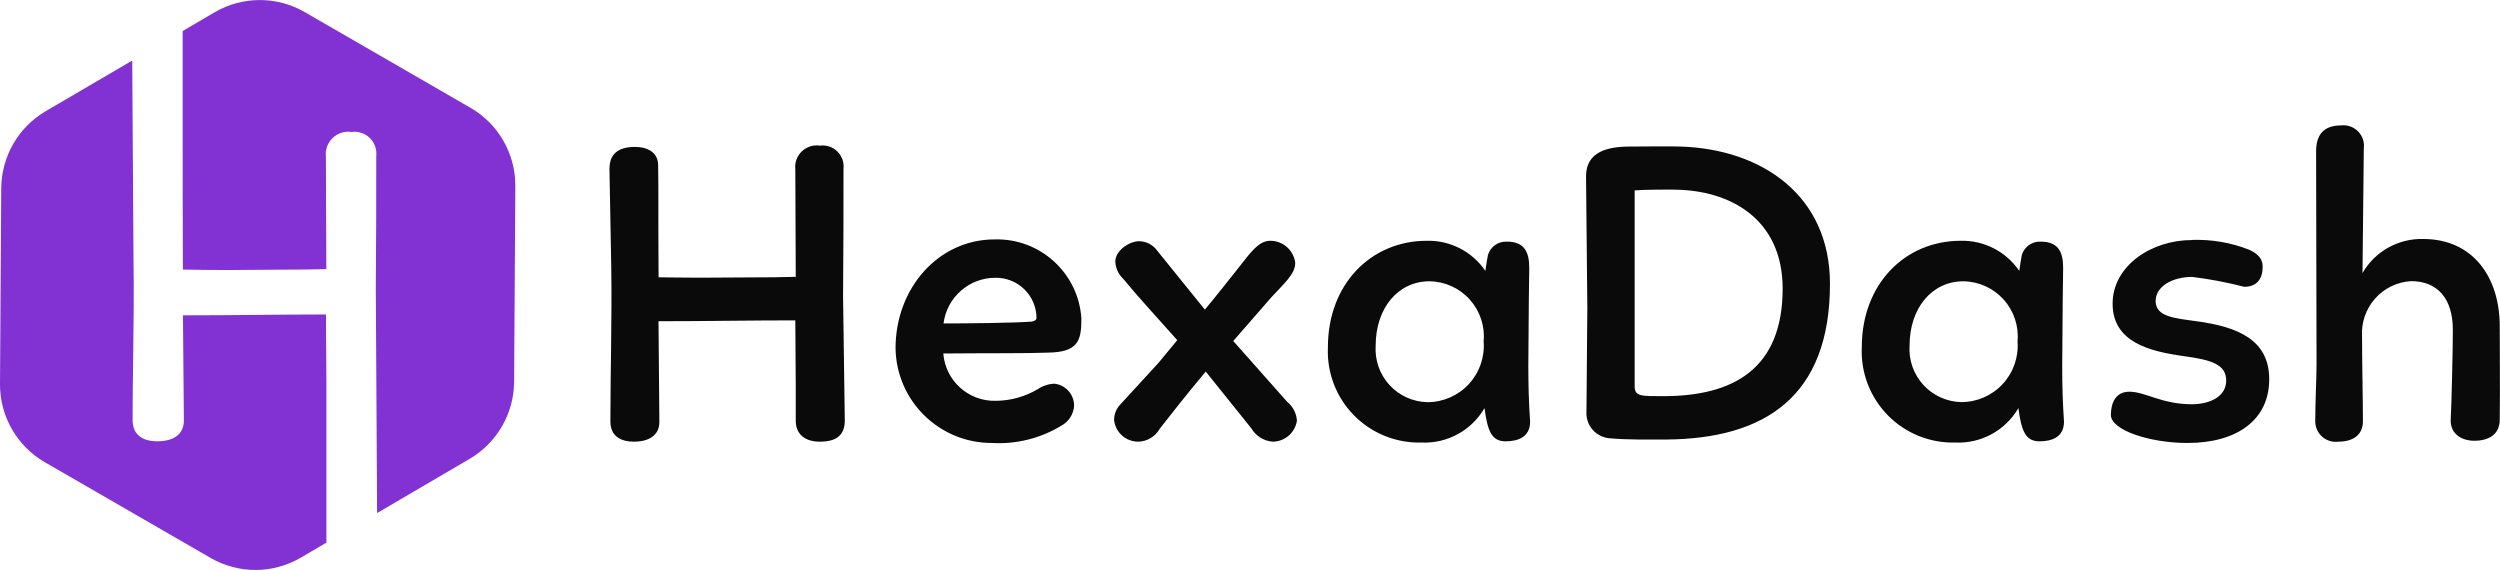
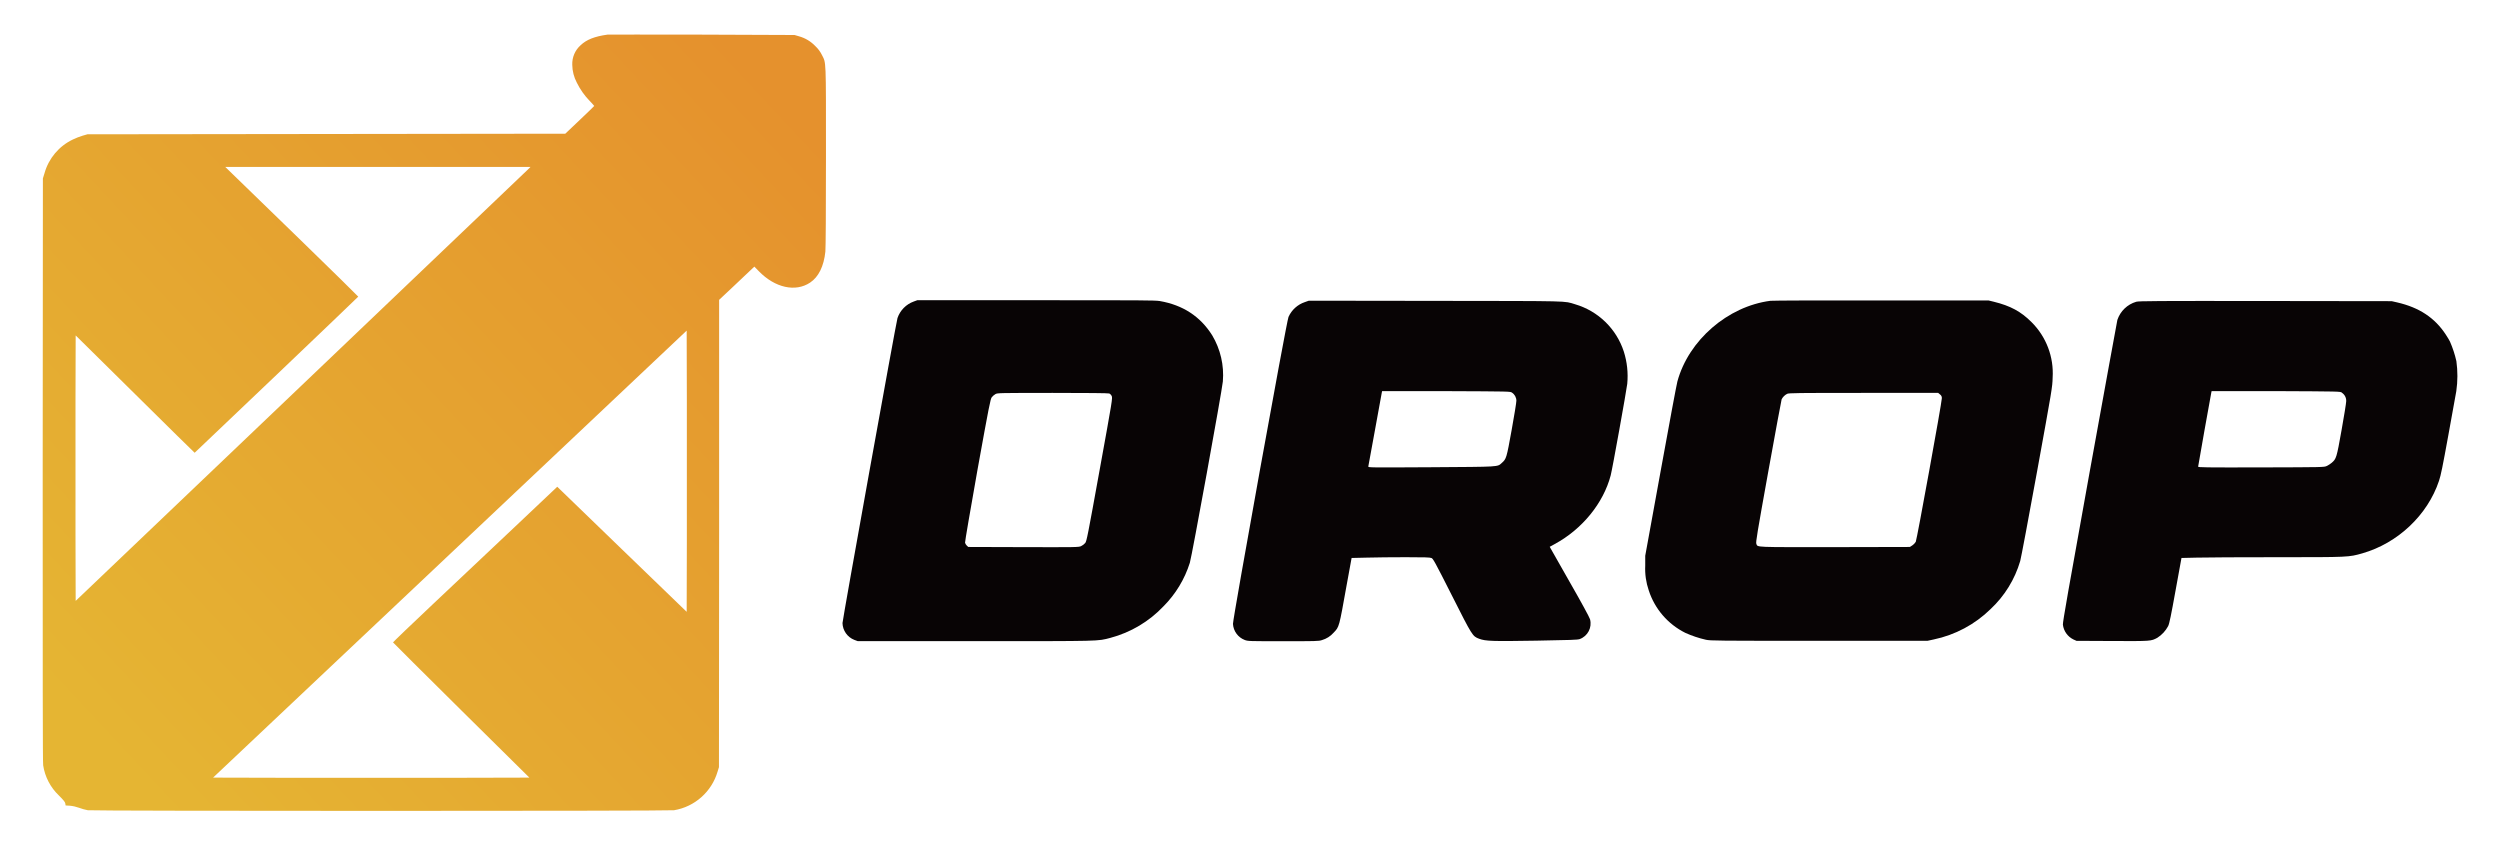
- <svg xmlns="http://www.w3.org/2000/svg" width="139.467" height="31.797" viewBox="0 0 139.467 31.797">
-   <g id="Logo_Dark" data-name="Logo Dark" transform="translate(-38 -30.203)">
-     <path id="Subtraction_14" data-name="Subtraction 14" d="M21.416,36.706a5.007,5.007,0,0,1-2.5-.67L9.663,30.694a5.009,5.009,0,0,1-2.5-4.361L7.232,15.4A5.022,5.022,0,0,1,9.7,11.119L14.54,8.287l.071,11.081c.03,1.792.006,3.622-.018,5.392-.016,1.178-.032,2.4-.032,3.589,0,.76.49,1.179,1.38,1.179.941,0,1.48-.421,1.48-1.154L17.37,22.5h.154c1.323,0,2.658-.012,3.948-.024,1.343-.012,2.612-.024,3.875-.024l.025,3.738v8.991l-1.429.837A5.006,5.006,0,0,1,21.416,36.706ZM28.2,33.524v0l-.072-12.5c.025-3.286.025-4.575.025-7.4a1.222,1.222,0,0,0-1.38-1.354,1.254,1.254,0,0,0-1.43,1.38c0,.691.005,1.633.011,2.631.007,1.17.014,2.5.014,3.64l-1.28.025c-.682,0-1.442.006-2.177.013s-1.477.013-2.137.013c-.976,0-1.567-.011-1.958-.019-.194,0-.334-.006-.45-.006-.013-1.994-.013-5.809-.013-9.174,0-1.491,0-2.925,0-4.134l1.779-1.042a5,5,0,0,1,5.027-.015l9.253,5.342a5.008,5.008,0,0,1,2.5,4.361l-.068,10.93A5.026,5.026,0,0,1,33.374,30.5l-5.168,3.027Z" transform="translate(30.837 25.294)" fill="#8231d3" />
-     <path id="Path_99" data-name="Path 99" d="M14.88-8.016c.024-3.144.024-4.416.024-7.08a1.173,1.173,0,0,0-1.32-1.3,1.2,1.2,0,0,0-1.368,1.32c0,1.44.024,3.984.024,6l-1.224.024c-1.3,0-2.856.024-4.128.024-1.392,0-1.968-.024-2.3-.024-.024-3.816,0-4.752-.024-6.24,0-.72-.576-1.032-1.3-1.032-.912,0-1.416.384-1.416,1.224l.1,5.5C1.992-6.744,1.9-3.864,1.9-1.008,1.9-.192,2.472.12,3.216.12c.768,0,1.416-.312,1.416-1.1L4.584-6.6c2.592,0,5.184-.048,7.632-.048l.024,3.576v2.016c0,.792.552,1.176,1.344,1.176.888,0,1.392-.336,1.392-1.176ZM20.472-4.8c2.856-.024,4.488,0,5.832-.048,1.68-.024,1.872-.648,1.872-1.9a4.716,4.716,0,0,0-4.848-4.416c-3.12,0-5.52,2.712-5.52,6.072A5.363,5.363,0,0,0,23.184.192a6.69,6.69,0,0,0,3.864-.96,1.358,1.358,0,0,0,.72-1.1,1.235,1.235,0,0,0-1.1-1.248,1.815,1.815,0,0,0-.936.312A4.656,4.656,0,0,1,23.4-2.16,2.861,2.861,0,0,1,20.472-4.8Zm2.9-4.224a2.258,2.258,0,0,1,2.3,2.232c0,.12-.12.192-.288.216-1.008.072-3.648.1-4.9.1A2.916,2.916,0,0,1,23.376-9.024Zm7.008,7.032A1.253,1.253,0,0,0,30-1.08,1.355,1.355,0,0,0,31.344.12a1.406,1.406,0,0,0,1.2-.72c.6-.768,1.464-1.872,2.568-3.192.576.72,1.968,2.448,2.544,3.168a1.516,1.516,0,0,0,1.2.744A1.375,1.375,0,0,0,40.2-1.056a1.487,1.487,0,0,0-.552-1.056l-3-3.384L38.76-7.92c.744-.816,1.344-1.3,1.344-1.944a1.4,1.4,0,0,0-1.368-1.224c-.432,0-.744.216-1.248.816-1.08,1.368-1.92,2.424-2.424,3.024-.5-.624-1.152-1.416-2.64-3.264a1.268,1.268,0,0,0-1.056-.552c-.576.024-1.3.552-1.3,1.128a1.382,1.382,0,0,0,.432.96c.744.912,1.848,2.112,2.616,2.976l.408.456L32.472-4.272ZM53.136-7.728l.024-1.848c0-.912-.288-1.464-1.248-1.464a1.047,1.047,0,0,0-1.056.744c-.048.216-.1.6-.144.888a3.839,3.839,0,0,0-3.264-1.68c-3.12,0-5.52,2.424-5.52,5.928A5.085,5.085,0,0,0,47.136.168a3.869,3.869,0,0,0,3.528-1.92C50.832-.5,51.048.1,51.84.1c.7,0,1.368-.24,1.368-1.1-.072-1.032-.1-2.04-.1-3.072Zm-8.544,2.5c0-2.136,1.272-3.6,3-3.6a3.074,3.074,0,0,1,3.024,3.36,3.145,3.145,0,0,1-3.144,3.384A2.956,2.956,0,0,1,44.592-5.232Zm11.736-9.456.072,7.32-.048,5.784A1.406,1.406,0,0,0,57.624-.072C58.68.024,59.856,0,60.816,0c5.472-.048,9.12-2.376,9.12-8.688,0-4.944-3.816-7.512-8.328-7.656-.336-.024-2.424,0-2.832,0C57.528-16.344,56.328-16.056,56.328-14.688Zm4.848.744c3.216,0,6.12,1.656,6.12,5.52,0,4.488-2.76,6-6.648,6-1.224,0-1.608.024-1.608-.552V-13.9C59.592-13.944,60.84-13.944,61.176-13.944ZM82.92-7.728l.024-1.848c0-.912-.288-1.464-1.248-1.464a1.047,1.047,0,0,0-1.056.744c-.048.216-.1.6-.144.888a3.839,3.839,0,0,0-3.264-1.68c-3.12,0-5.52,2.424-5.52,5.928A5.085,5.085,0,0,0,76.92.168a3.869,3.869,0,0,0,3.528-1.92C80.616-.5,80.832.1,81.624.1c.7,0,1.368-.24,1.368-1.1-.072-1.032-.1-2.04-.1-3.072Zm-8.544,2.5c0-2.136,1.272-3.6,3-3.6A3.074,3.074,0,0,1,80.4-5.472a3.145,3.145,0,0,1-3.144,3.384A2.956,2.956,0,0,1,74.376-5.232Zm15.744-5.9c-2.256,0-4.416,1.44-4.416,3.552,0,2.16,2.088,2.664,4.008,2.928C91.2-4.44,92.04-4.2,92.04-3.288c0,.864-.864,1.32-1.92,1.32-1.68,0-2.592-.7-3.48-.7-.768,0-1.032.624-1.032,1.3,0,.84,2.16,1.56,4.272,1.56,2.784,0,4.56-1.3,4.56-3.552,0-2.208-1.752-2.928-4.056-3.24-1.2-.168-2.28-.24-2.28-1.128,0-.816.936-1.344,2.04-1.344a22.584,22.584,0,0,1,2.9.552c.72,0,1.032-.456,1.032-1.128,0-.48-.336-.744-.744-.936A7.994,7.994,0,0,0,90.12-11.136Zm6.936-4.944L97.08-4.2c0,.768-.072,2.136-.072,3.192A1.145,1.145,0,0,0,98.3.12c.816,0,1.368-.384,1.368-1.128,0-1.1-.048-3.264-.048-4.728a2.907,2.907,0,0,1,2.736-3.1c1.464,0,2.328.96,2.328,2.712,0,1.08-.072,4.152-.12,5.064,0,.768.624,1.128,1.32,1.128.816,0,1.392-.36,1.416-1.128.024-1.944,0-3.624,0-5.256,0-2.736-1.488-4.872-4.272-4.872a3.8,3.8,0,0,0-3.384,1.9c.048-5.088.072-6.192.072-6.936a1.148,1.148,0,0,0-1.272-1.3C97.512-17.52,97.056-17.04,97.056-16.08Z" transform="translate(70.152 54.723)" fill="#0a0a0a" />
-   </g>
+ <svg xmlns="http://www.w3.org/2000/svg" id="New_Layer" data-name="New Layer" viewBox="0 0 1010.63 341.72">
+   <defs>
+     <style>.cls-1,.cls-2{fill-rule:evenodd;}.cls-1{fill:url(#Gradiente_sem_nome_4);}.cls-2{fill:#080405;}</style>
+     <linearGradient id="Gradiente_sem_nome_4" x1="38.77" y1="298.36" x2="315.81" y2="40.09" gradientUnits="userSpaceOnUse">
+       <stop offset="0" stop-color="#e5b533" />
+       <stop offset="1" stop-color="#e5912d" />
+     </linearGradient>
+   </defs>
+   <path class="cls-1" d="M245.56,14c-5.13.71-8.45,2-10.85,4.29a10.08,10.08,0,0,0-3.37,7.91,15.77,15.77,0,0,0,1.85,7.23,29,29,0,0,0,5.22,7.4,26.86,26.86,0,0,1,1.81,2c0,.07-2.64,2.61-5.86,5.67l-5.84,5.55-96.59.12-96.59.12-1.9.55a28.3,28.3,0,0,0-4,1.56A21.46,21.46,0,0,0,18,70l-.66,2.12-.08,117.8c0,82.71,0,118.3.19,119.46a21.29,21.29,0,0,0,6.36,12.2c1.88,1.87,2.49,2.63,2.59,3.22l.12.81,1.71.1a14.87,14.87,0,0,1,3.7.83,22.15,22.15,0,0,0,3.56,1c2.16.35,234.87.35,237,0a22.15,22.15,0,0,0,17.6-15.64l.55-1.78.07-94.45,0-94.46,5.53-5.19c3-2.85,6.22-5.86,7.1-6.72l1.61-1.52,1.83,1.88c6.52,6.69,14.8,8.52,20.71,4.58,3.44-2.3,5.55-6.6,6.17-12.55.14-1.38.24-16.23.24-38.44,0-40.17.09-37.58-1.62-41a12.33,12.33,0,0,0-2.65-3.58,14.45,14.45,0,0,0-6.65-4l-1.78-.52L283.76,14C263.14,13.93,246,14,245.56,14ZM213.29,68.64l-91.94,87.72L30.59,242.91l-.07-26.85c0-14.79,0-38.92,0-53.67l.07-26.79,24,23.7c13.16,13,24,23.73,24.1,23.73s66-62.85,66.13-63.11c0-.1-10.7-10.63-23.85-23.4L94.06,70.4l-3-2.92H214.47Zm64.37,150.19-.07,28.5-26.17-25.27-26.15-25.29-16.92,16L175.14,244.1c-9,8.47-16.28,15.49-16.26,15.59s12.46,12.45,27.57,27.43L214,314.35l-32,.08c-17.59,0-46.34,0-63.92,0l-31.94-.08L181.87,224l95.72-90.35.07,28.35C277.68,177.57,277.68,203.17,277.66,218.83Z" />
+   <path class="cls-2" d="M369.41,121.88a10.82,10.82,0,0,0-6.6,6.7c-.54,1.66-22.23,122-22.23,123.3a7.54,7.54,0,0,0,4.82,6.81l1.37.5h47.5c51.73,0,49.28.05,54.6-1.33a45.74,45.74,0,0,0,21.52-12.81A43.42,43.42,0,0,0,481,227.49c.83-2.7,12.91-69,13.34-73.27a31.33,31.33,0,0,0-4.32-18.69c-4.82-7.64-11.84-12.22-21.21-13.84-1.83-.3-8.12-.35-50.07-.33H370.83Zm79,37.18a2.14,2.14,0,0,1,1,1.05c.38.78.29,1.45-4.84,29.66-4.91,27.12-5.27,28.92-5.86,29.73a5.32,5.32,0,0,1-1.68,1.28c-1,.45-1.86.45-23.3.4l-22.31-.07-.59-.55a2.69,2.69,0,0,1-.71-1.16c-.07-.33,2.2-13.52,5-29.3,4.79-26.48,5.25-28.76,5.81-29.52a5.7,5.7,0,0,1,1.5-1.28c.85-.45,1.52-.45,23.11-.47C439.5,158.83,448,158.92,448.39,159.06Z" />
+   <path class="cls-2" d="M715.7,121.6c-17.25,2.23-33.08,15.94-37.61,32.6-.33,1.16-3.37,17.51-6.78,36.3l-6.22,34.17,0,4a26.83,26.83,0,0,0,1.42,10,29.2,29.2,0,0,0,14.76,17.15,43.43,43.43,0,0,0,8.35,2.8c1.9.41,4.44.43,45.79.43h43.78l2.49-.54a46.47,46.47,0,0,0,23-12.27,43.34,43.34,0,0,0,12-19.46c.34-1.18,3.4-17.46,6.81-36.18,6.08-33.41,6.2-34.12,6.29-37.89a29.07,29.07,0,0,0-8.56-22.52c-4.27-4.27-8.5-6.55-15.21-8.21l-2.14-.52-43.3,0C736.72,121.41,716.55,121.48,715.7,121.6Zm68.54,37.84a1.69,1.69,0,0,1,.74,1.66c0,1.62-10.08,57.07-10.53,57.94a5,5,0,0,1-1.38,1.43l-1,.64-30.2.07c-33.17,0-31.25.14-31.87-1.35-.26-.64.26-3.82,4.84-29.26,2.83-15.7,5.27-28.82,5.39-29.16a5.09,5.09,0,0,1,2.23-2.2c.64-.34,4-.38,30.89-.38h30.16Z" />
+   <path class="cls-2" d="M527.5,122.12a11.11,11.11,0,0,0-6.62,6c-.81,1.83-22.56,122.17-22.45,124.09a7.43,7.43,0,0,0,4.75,6.5c1.35.5,1.64.5,15.56.5,13.27,0,14.31,0,15.66-.45a9.89,9.89,0,0,0,4.72-3c2.31-2.42,2.16-1.94,5.27-19.26l2-10.94,6.19-.14c3.42-.1,10.49-.17,15.76-.17,7.61,0,9.7.07,10.34.33s1.28,1.33,8.24,15.12c8.28,16.39,8.35,16.51,11,17.51s5.41,1.07,23.2.78c13.67-.24,16.63-.33,17.49-.64a6.71,6.71,0,0,0,4.17-8c-.21-.76-3.49-6.81-8-14.67-4.2-7.35-7.76-13.66-7.95-14l-.35-.64,2.08-1.14c11.06-6,19.63-16.51,22.57-27.74.66-2.46,6.33-34,6.69-37a32.92,32.92,0,0,0-1.38-13A29.39,29.39,0,0,0,636.74,123c-4.68-1.4-.53-1.3-56.4-1.37l-51.25-.07Zm83.73,36.61A3.94,3.94,0,0,1,613,162c0,.66-.85,6-1.9,11.76-2.08,11.54-2.16,11.75-4,13.39s-.43,1.54-28.59,1.73c-25,.14-25.46.14-25.37-.31.07-.24,1.28-7,2.73-14.92s2.66-14.71,2.73-15l.12-.53,26,0C610.52,158.23,610.57,158.23,611.23,158.73Z" />
+   <path class="cls-2" d="M863.54,122a11.41,11.41,0,0,0-7.59,7.33c-.12.52-5.18,28.16-11.2,61.45-8.54,47.29-10.92,60.76-10.82,61.74a7.66,7.66,0,0,0,4.29,6l1.21.54,14.45.07c15.78.07,15.66.07,18.22-1.3a12.61,12.61,0,0,0,4.39-4.75c.5-1,1.17-4.32,3-14.45l2.38-13.07,6.19-.14c3.41-.1,18-.17,32.48-.17,29.21,0,28.88,0,34.43-1.56,14.38-4.13,26.38-15.47,31-29.31.76-2.25,1.47-5.76,3.77-18.41,1.54-8.59,3-16.63,3.23-17.87A43.31,43.31,0,0,0,993,146a43.58,43.58,0,0,0-2.59-7.9c-.26-.53-1-1.81-1.7-2.85-4.42-6.76-10.7-10.94-19.65-13l-2.21-.5-51-.07c-44.22-.05-51.18,0-52.29.31Zm83.18,36.77a3.87,3.87,0,0,1,1.74,3.39c0,.74-.86,6-1.88,11.73-2,11.27-2.13,11.6-4,13.21a9.8,9.8,0,0,1-2,1.28c-1.09.5-1.23.5-26.53.57-22.94.05-25.45,0-25.45-.31s5.07-28.8,5.33-30l.12-.53,26,0C946,158.23,946.06,158.23,946.72,158.73Z" />
</svg>
